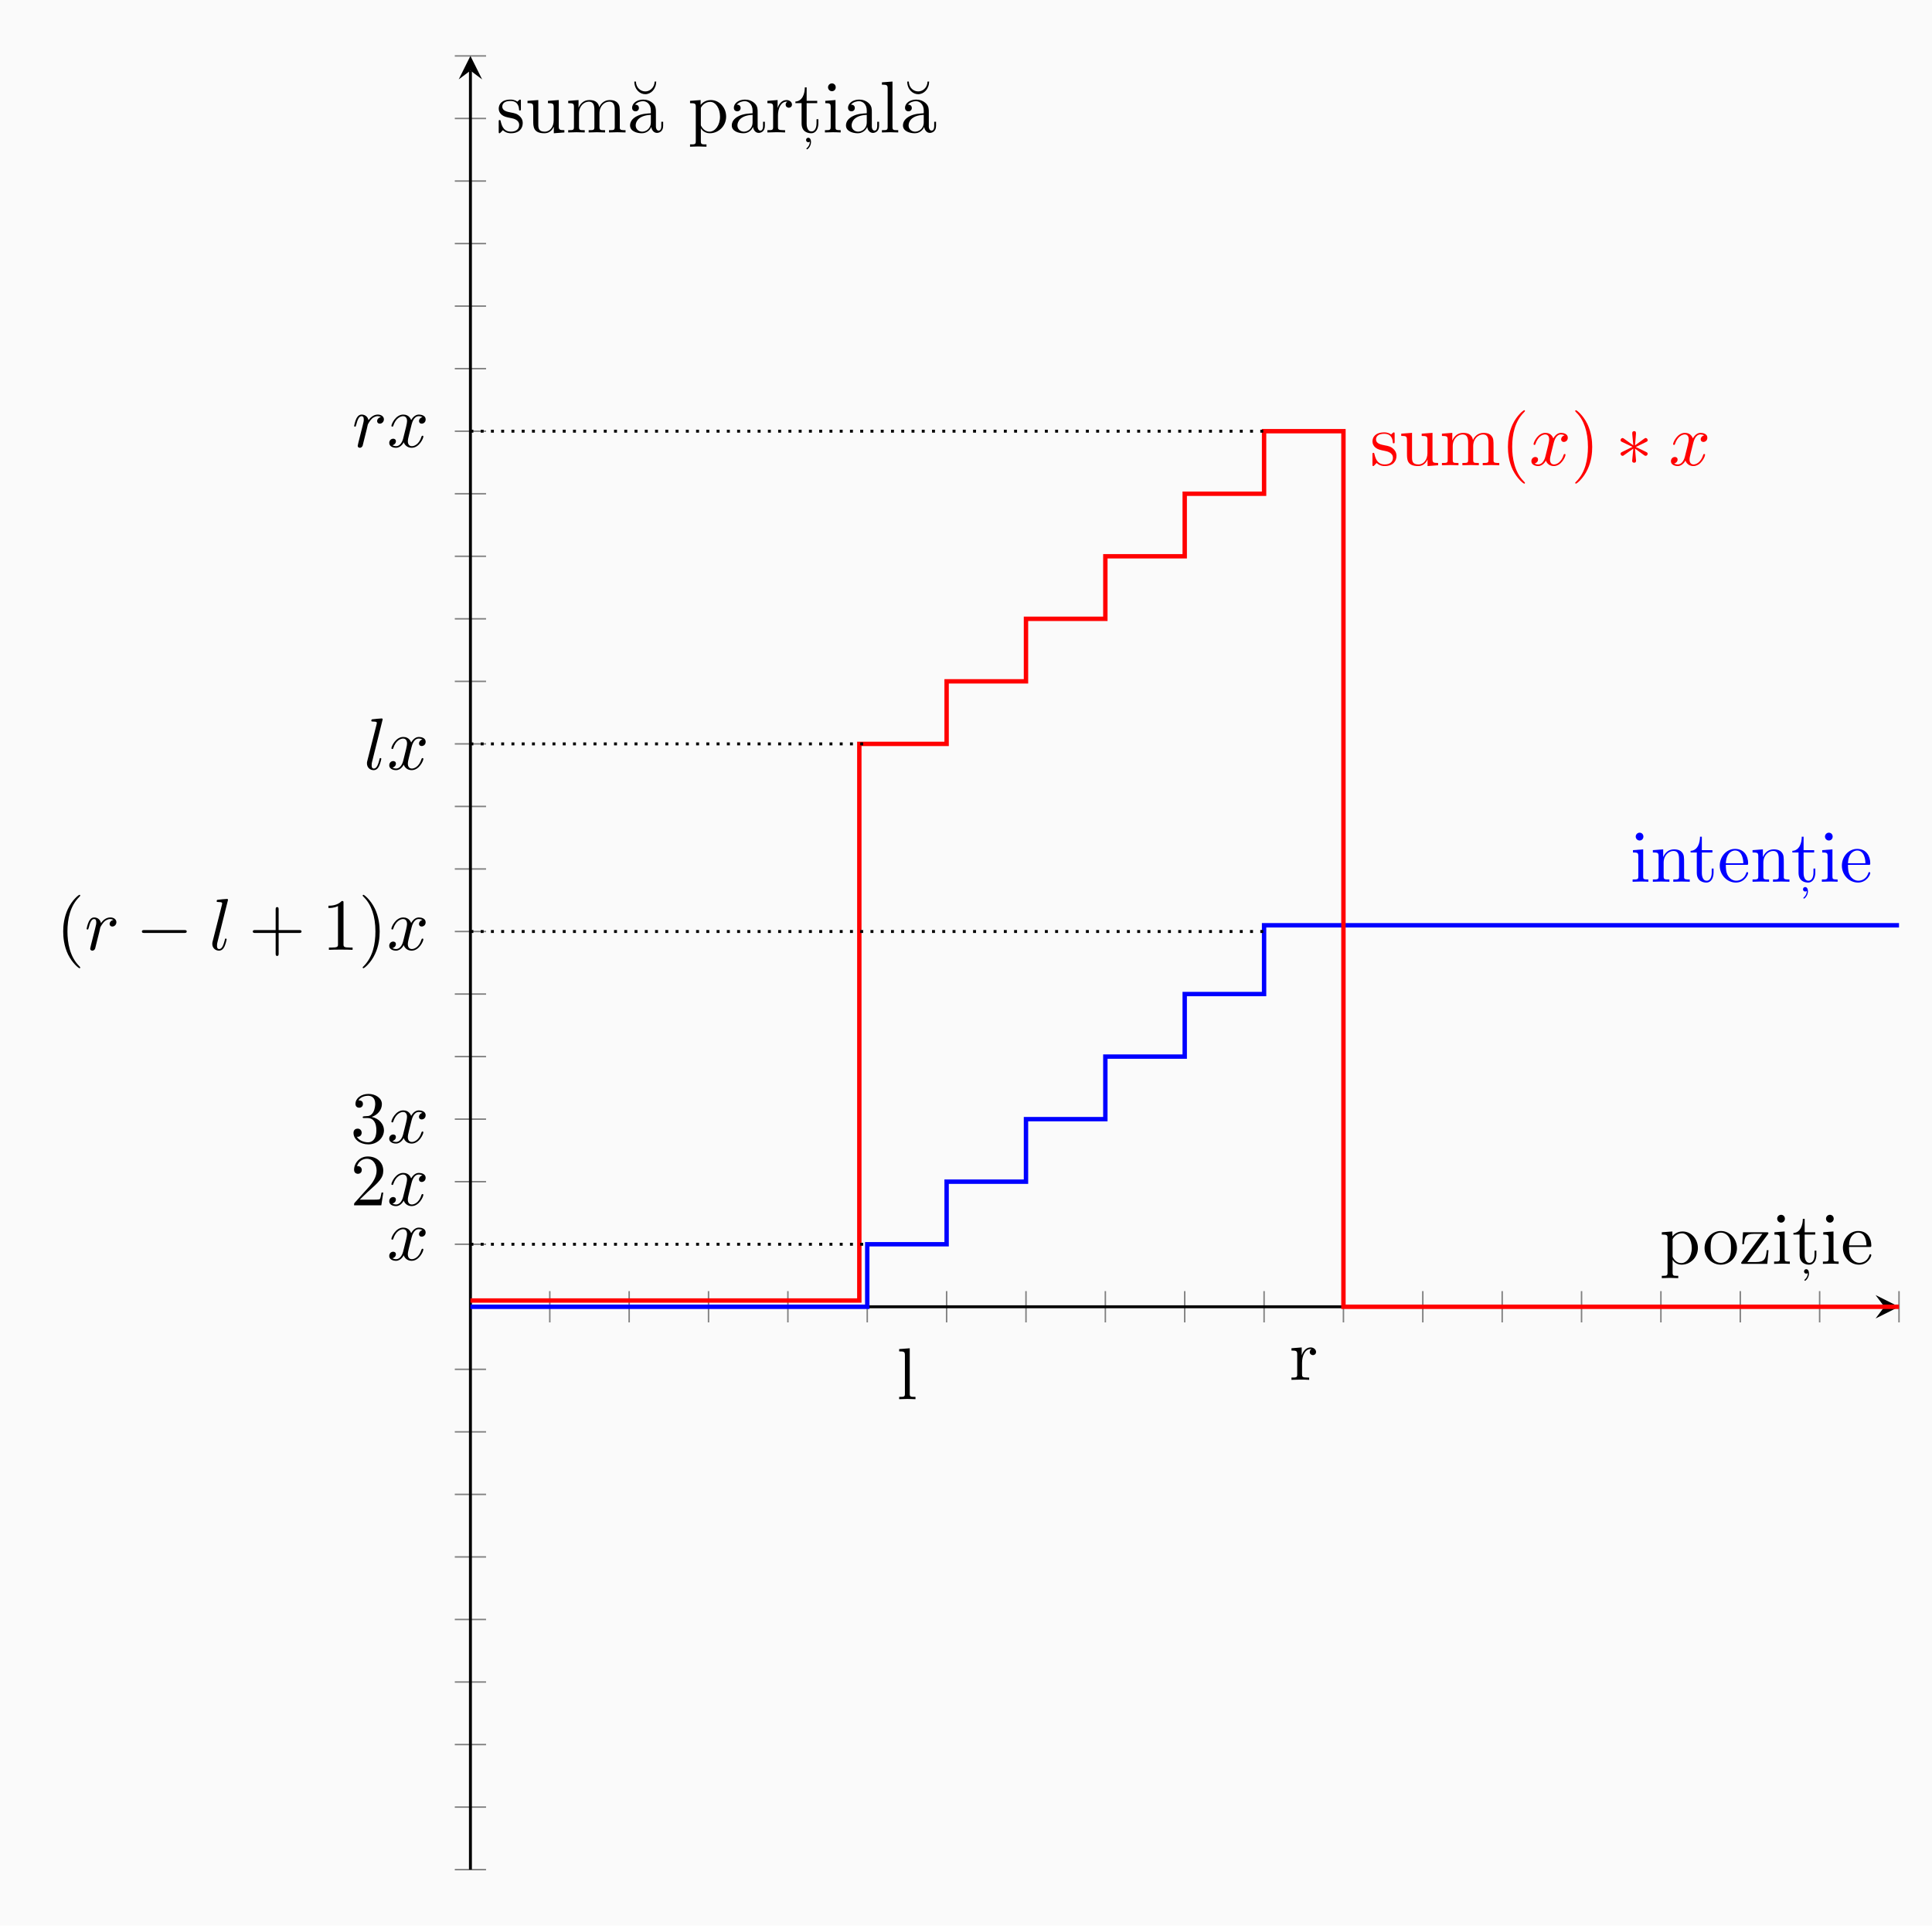
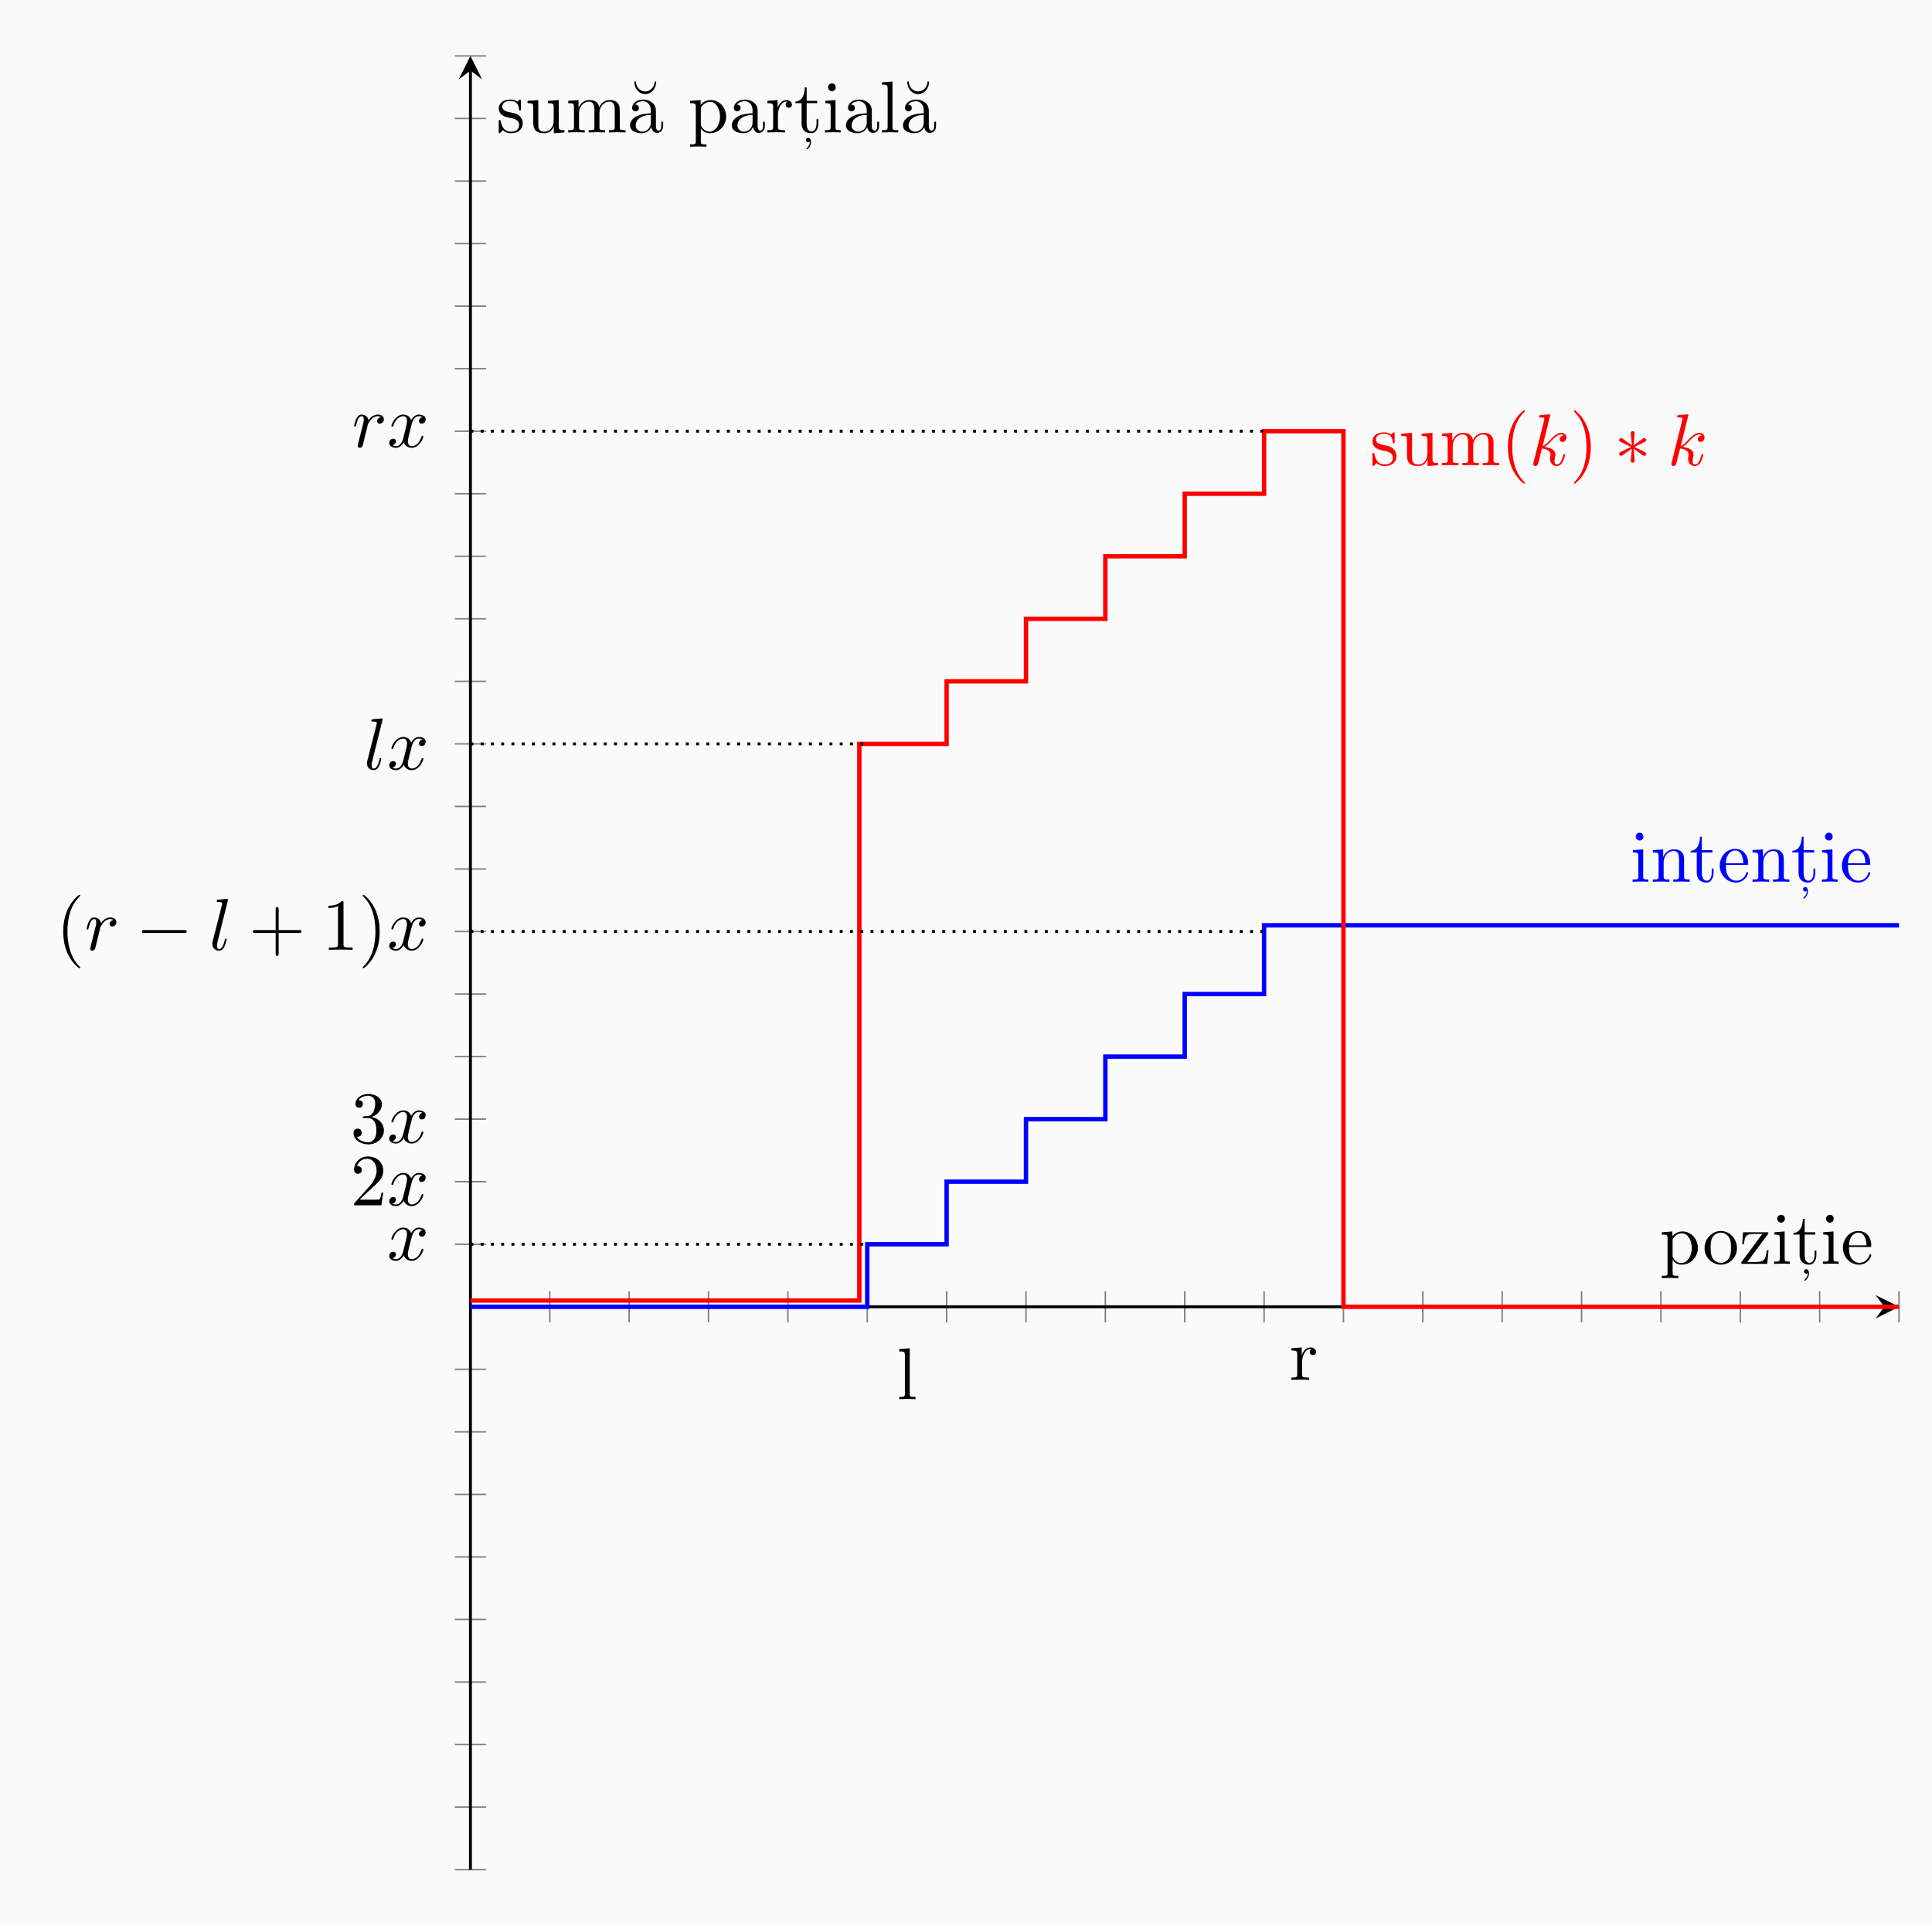
<svg xmlns="http://www.w3.org/2000/svg" xmlns:xlink="http://www.w3.org/1999/xlink" width="262.732" height="261.837" viewBox="0 0 262.732 261.837">
  <defs>
    <g>
      <g id="glyph-0-0">
</g>
      <g id="glyph-0-1">
        <path d="M 1.766 -6.922 L 0.328 -6.812 L 0.328 -6.5 C 1.031 -6.5 1.109 -6.438 1.109 -5.938 L 1.109 -0.75 C 1.109 -0.312 1 -0.312 0.328 -0.312 L 0.328 0 C 0.656 -0.016 1.188 -0.031 1.438 -0.031 C 1.688 -0.031 2.172 -0.016 2.547 0 L 2.547 -0.312 C 1.875 -0.312 1.766 -0.312 1.766 -0.75 Z M 1.766 -6.922 " />
      </g>
      <g id="glyph-0-2">
        <path d="M 1.672 -3.312 L 1.672 -4.406 L 0.281 -4.297 L 0.281 -3.984 C 0.984 -3.984 1.062 -3.922 1.062 -3.422 L 1.062 -0.75 C 1.062 -0.312 0.953 -0.312 0.281 -0.312 L 0.281 0 C 0.672 -0.016 1.141 -0.031 1.422 -0.031 C 1.812 -0.031 2.281 -0.031 2.688 0 L 2.688 -0.312 L 2.469 -0.312 C 1.734 -0.312 1.719 -0.422 1.719 -0.781 L 1.719 -2.312 C 1.719 -3.297 2.141 -4.188 2.891 -4.188 C 2.953 -4.188 2.984 -4.188 3 -4.172 C 2.969 -4.172 2.766 -4.047 2.766 -3.781 C 2.766 -3.516 2.984 -3.359 3.203 -3.359 C 3.375 -3.359 3.625 -3.484 3.625 -3.797 C 3.625 -4.109 3.312 -4.406 2.891 -4.406 C 2.156 -4.406 1.797 -3.734 1.672 -3.312 Z M 1.672 -3.312 " />
      </g>
      <g id="glyph-0-3">
        <path d="M 1.266 -0.766 L 2.328 -1.797 C 3.875 -3.172 4.469 -3.703 4.469 -4.703 C 4.469 -5.844 3.578 -6.641 2.359 -6.641 C 1.234 -6.641 0.5 -5.719 0.5 -4.828 C 0.5 -4.281 1 -4.281 1.031 -4.281 C 1.203 -4.281 1.547 -4.391 1.547 -4.812 C 1.547 -5.062 1.359 -5.328 1.016 -5.328 C 0.938 -5.328 0.922 -5.328 0.891 -5.312 C 1.109 -5.969 1.656 -6.328 2.234 -6.328 C 3.141 -6.328 3.562 -5.516 3.562 -4.703 C 3.562 -3.906 3.078 -3.125 2.516 -2.5 L 0.609 -0.375 C 0.5 -0.266 0.5 -0.234 0.5 0 L 4.203 0 L 4.469 -1.734 L 4.234 -1.734 C 4.172 -1.438 4.109 -1 4 -0.844 C 3.938 -0.766 3.281 -0.766 3.062 -0.766 Z M 1.266 -0.766 " />
      </g>
      <g id="glyph-0-4">
        <path d="M 2.891 -3.516 C 3.703 -3.781 4.281 -4.469 4.281 -5.266 C 4.281 -6.078 3.406 -6.641 2.453 -6.641 C 1.453 -6.641 0.688 -6.047 0.688 -5.281 C 0.688 -4.953 0.906 -4.766 1.203 -4.766 C 1.5 -4.766 1.703 -4.984 1.703 -5.281 C 1.703 -5.766 1.234 -5.766 1.094 -5.766 C 1.391 -6.266 2.047 -6.391 2.406 -6.391 C 2.828 -6.391 3.375 -6.172 3.375 -5.281 C 3.375 -5.156 3.344 -4.578 3.094 -4.141 C 2.797 -3.656 2.453 -3.625 2.203 -3.625 C 2.125 -3.609 1.891 -3.594 1.812 -3.594 C 1.734 -3.578 1.672 -3.562 1.672 -3.469 C 1.672 -3.359 1.734 -3.359 1.906 -3.359 L 2.344 -3.359 C 3.156 -3.359 3.531 -2.688 3.531 -1.703 C 3.531 -0.344 2.844 -0.062 2.406 -0.062 C 1.969 -0.062 1.219 -0.234 0.875 -0.812 C 1.219 -0.766 1.531 -0.984 1.531 -1.359 C 1.531 -1.719 1.266 -1.922 0.984 -1.922 C 0.734 -1.922 0.422 -1.781 0.422 -1.344 C 0.422 -0.438 1.344 0.219 2.438 0.219 C 3.656 0.219 4.562 -0.688 4.562 -1.703 C 4.562 -2.516 3.922 -3.297 2.891 -3.516 Z M 2.891 -3.516 " />
      </g>
      <g id="glyph-0-5">
        <path d="M 3.297 2.391 C 3.297 2.359 3.297 2.344 3.125 2.172 C 1.891 0.922 1.562 -0.969 1.562 -2.5 C 1.562 -4.234 1.938 -5.969 3.172 -7.203 C 3.297 -7.328 3.297 -7.344 3.297 -7.375 C 3.297 -7.453 3.266 -7.484 3.203 -7.484 C 3.094 -7.484 2.203 -6.797 1.609 -5.531 C 1.109 -4.438 0.984 -3.328 0.984 -2.5 C 0.984 -1.719 1.094 -0.516 1.641 0.625 C 2.25 1.844 3.094 2.5 3.203 2.5 C 3.266 2.5 3.297 2.469 3.297 2.391 Z M 3.297 2.391 " />
      </g>
      <g id="glyph-0-6">
        <path d="M 4.078 -2.297 L 6.859 -2.297 C 7 -2.297 7.188 -2.297 7.188 -2.5 C 7.188 -2.688 7 -2.688 6.859 -2.688 L 4.078 -2.688 L 4.078 -5.484 C 4.078 -5.625 4.078 -5.812 3.875 -5.812 C 3.672 -5.812 3.672 -5.625 3.672 -5.484 L 3.672 -2.688 L 0.891 -2.688 C 0.75 -2.688 0.562 -2.688 0.562 -2.5 C 0.562 -2.297 0.75 -2.297 0.891 -2.297 L 3.672 -2.297 L 3.672 0.5 C 3.672 0.641 3.672 0.828 3.875 0.828 C 4.078 0.828 4.078 0.641 4.078 0.5 Z M 4.078 -2.297 " />
      </g>
      <g id="glyph-0-7">
        <path d="M 2.938 -6.375 C 2.938 -6.625 2.938 -6.641 2.703 -6.641 C 2.078 -6 1.203 -6 0.891 -6 L 0.891 -5.688 C 1.094 -5.688 1.672 -5.688 2.188 -5.953 L 2.188 -0.781 C 2.188 -0.422 2.156 -0.312 1.266 -0.312 L 0.953 -0.312 L 0.953 0 C 1.297 -0.031 2.156 -0.031 2.562 -0.031 C 2.953 -0.031 3.828 -0.031 4.172 0 L 4.172 -0.312 L 3.859 -0.312 C 2.953 -0.312 2.938 -0.422 2.938 -0.781 Z M 2.938 -6.375 " />
      </g>
      <g id="glyph-0-8">
        <path d="M 2.875 -2.5 C 2.875 -3.266 2.766 -4.469 2.219 -5.609 C 1.625 -6.828 0.766 -7.484 0.672 -7.484 C 0.609 -7.484 0.562 -7.438 0.562 -7.375 C 0.562 -7.344 0.562 -7.328 0.75 -7.141 C 1.734 -6.156 2.297 -4.578 2.297 -2.5 C 2.297 -0.781 1.938 0.969 0.703 2.219 C 0.562 2.344 0.562 2.359 0.562 2.391 C 0.562 2.453 0.609 2.5 0.672 2.5 C 0.766 2.5 1.672 1.812 2.25 0.547 C 2.766 -0.547 2.875 -1.656 2.875 -2.5 Z M 2.875 -2.5 " />
      </g>
      <g id="glyph-0-9">
        <path d="M 1.766 -4.406 L 0.375 -4.297 L 0.375 -3.984 C 1.016 -3.984 1.109 -3.922 1.109 -3.438 L 1.109 -0.75 C 1.109 -0.312 1 -0.312 0.328 -0.312 L 0.328 0 C 0.641 -0.016 1.188 -0.031 1.422 -0.031 C 1.781 -0.031 2.125 -0.016 2.469 0 L 2.469 -0.312 C 1.797 -0.312 1.766 -0.359 1.766 -0.75 Z M 1.797 -6.141 C 1.797 -6.453 1.562 -6.672 1.281 -6.672 C 0.969 -6.672 0.75 -6.406 0.75 -6.141 C 0.75 -5.875 0.969 -5.609 1.281 -5.609 C 1.562 -5.609 1.797 -5.828 1.797 -6.141 Z M 1.797 -6.141 " />
      </g>
      <g id="glyph-0-10">
        <path d="M 1.094 -3.422 L 1.094 -0.75 C 1.094 -0.312 0.984 -0.312 0.312 -0.312 L 0.312 0 C 0.672 -0.016 1.172 -0.031 1.453 -0.031 C 1.703 -0.031 2.219 -0.016 2.562 0 L 2.562 -0.312 C 1.891 -0.312 1.781 -0.312 1.781 -0.75 L 1.781 -2.594 C 1.781 -3.625 2.5 -4.188 3.125 -4.188 C 3.766 -4.188 3.875 -3.656 3.875 -3.078 L 3.875 -0.75 C 3.875 -0.312 3.766 -0.312 3.094 -0.312 L 3.094 0 C 3.438 -0.016 3.953 -0.031 4.219 -0.031 C 4.469 -0.031 5 -0.016 5.328 0 L 5.328 -0.312 C 4.812 -0.312 4.562 -0.312 4.562 -0.609 L 4.562 -2.516 C 4.562 -3.375 4.562 -3.672 4.25 -4.031 C 4.109 -4.203 3.781 -4.406 3.203 -4.406 C 2.469 -4.406 2 -3.984 1.719 -3.359 L 1.719 -4.406 L 0.312 -4.297 L 0.312 -3.984 C 1.016 -3.984 1.094 -3.922 1.094 -3.422 Z M 1.094 -3.422 " />
      </g>
      <g id="glyph-0-11">
        <path d="M 1.719 -3.984 L 3.156 -3.984 L 3.156 -4.297 L 1.719 -4.297 L 1.719 -6.125 L 1.469 -6.125 C 1.469 -5.312 1.172 -4.25 0.188 -4.203 L 0.188 -3.984 L 1.031 -3.984 L 1.031 -1.234 C 1.031 -0.016 1.969 0.109 2.328 0.109 C 3.031 0.109 3.312 -0.594 3.312 -1.234 L 3.312 -1.797 L 3.062 -1.797 L 3.062 -1.25 C 3.062 -0.516 2.766 -0.141 2.391 -0.141 C 1.719 -0.141 1.719 -1.047 1.719 -1.219 Z M 1.719 -3.984 " />
      </g>
      <g id="glyph-0-12">
        <path d="M 1.109 -2.516 C 1.172 -4 2.016 -4.25 2.359 -4.25 C 3.375 -4.25 3.484 -2.906 3.484 -2.516 Z M 1.109 -2.297 L 3.891 -2.297 C 4.109 -2.297 4.141 -2.297 4.141 -2.516 C 4.141 -3.5 3.594 -4.469 2.359 -4.469 C 1.203 -4.469 0.281 -3.438 0.281 -2.188 C 0.281 -0.859 1.328 0.109 2.469 0.109 C 3.688 0.109 4.141 -1 4.141 -1.188 C 4.141 -1.281 4.062 -1.312 4 -1.312 C 3.922 -1.312 3.891 -1.25 3.875 -1.172 C 3.531 -0.141 2.625 -0.141 2.531 -0.141 C 2.031 -0.141 1.641 -0.438 1.406 -0.812 C 1.109 -1.281 1.109 -1.938 1.109 -2.297 Z M 1.109 -2.297 " />
      </g>
      <g id="glyph-0-13">
        <path d="M 2.078 -1.938 C 2.297 -1.891 3.109 -1.734 3.109 -1.016 C 3.109 -0.516 2.766 -0.109 1.984 -0.109 C 1.141 -0.109 0.781 -0.672 0.594 -1.531 C 0.562 -1.656 0.562 -1.688 0.453 -1.688 C 0.328 -1.688 0.328 -1.625 0.328 -1.453 L 0.328 -0.125 C 0.328 0.047 0.328 0.109 0.438 0.109 C 0.484 0.109 0.5 0.094 0.688 -0.094 C 0.703 -0.109 0.703 -0.125 0.891 -0.312 C 1.328 0.094 1.781 0.109 1.984 0.109 C 3.125 0.109 3.594 -0.562 3.594 -1.281 C 3.594 -1.797 3.297 -2.109 3.172 -2.219 C 2.844 -2.547 2.453 -2.625 2.031 -2.703 C 1.469 -2.812 0.812 -2.938 0.812 -3.516 C 0.812 -3.875 1.062 -4.281 1.922 -4.281 C 3.016 -4.281 3.078 -3.375 3.094 -3.078 C 3.094 -2.984 3.188 -2.984 3.203 -2.984 C 3.344 -2.984 3.344 -3.031 3.344 -3.219 L 3.344 -4.234 C 3.344 -4.391 3.344 -4.469 3.234 -4.469 C 3.188 -4.469 3.156 -4.469 3.031 -4.344 C 3 -4.312 2.906 -4.219 2.859 -4.188 C 2.484 -4.469 2.078 -4.469 1.922 -4.469 C 0.703 -4.469 0.328 -3.797 0.328 -3.234 C 0.328 -2.891 0.484 -2.609 0.75 -2.391 C 1.078 -2.141 1.359 -2.078 2.078 -1.938 Z M 2.078 -1.938 " />
      </g>
      <g id="glyph-0-14">
        <path d="M 3.891 -0.781 L 3.891 0.109 L 5.328 0 L 5.328 -0.312 C 4.641 -0.312 4.562 -0.375 4.562 -0.875 L 4.562 -4.406 L 3.094 -4.297 L 3.094 -3.984 C 3.781 -3.984 3.875 -3.922 3.875 -3.422 L 3.875 -1.656 C 3.875 -0.781 3.391 -0.109 2.656 -0.109 C 1.828 -0.109 1.781 -0.578 1.781 -1.094 L 1.781 -4.406 L 0.312 -4.297 L 0.312 -3.984 C 1.094 -3.984 1.094 -3.953 1.094 -3.078 L 1.094 -1.578 C 1.094 -0.797 1.094 0.109 2.609 0.109 C 3.172 0.109 3.609 -0.172 3.891 -0.781 Z M 3.891 -0.781 " />
      </g>
      <g id="glyph-0-15">
        <path d="M 1.094 -3.422 L 1.094 -0.75 C 1.094 -0.312 0.984 -0.312 0.312 -0.312 L 0.312 0 C 0.672 -0.016 1.172 -0.031 1.453 -0.031 C 1.703 -0.031 2.219 -0.016 2.562 0 L 2.562 -0.312 C 1.891 -0.312 1.781 -0.312 1.781 -0.75 L 1.781 -2.594 C 1.781 -3.625 2.5 -4.188 3.125 -4.188 C 3.766 -4.188 3.875 -3.656 3.875 -3.078 L 3.875 -0.75 C 3.875 -0.312 3.766 -0.312 3.094 -0.312 L 3.094 0 C 3.438 -0.016 3.953 -0.031 4.219 -0.031 C 4.469 -0.031 5 -0.016 5.328 0 L 5.328 -0.312 C 4.672 -0.312 4.562 -0.312 4.562 -0.75 L 4.562 -2.594 C 4.562 -3.625 5.266 -4.188 5.906 -4.188 C 6.531 -4.188 6.641 -3.656 6.641 -3.078 L 6.641 -0.75 C 6.641 -0.312 6.531 -0.312 5.859 -0.312 L 5.859 0 C 6.203 -0.016 6.719 -0.031 6.984 -0.031 C 7.25 -0.031 7.766 -0.016 8.109 0 L 8.109 -0.312 C 7.594 -0.312 7.344 -0.312 7.328 -0.609 L 7.328 -2.516 C 7.328 -3.375 7.328 -3.672 7.016 -4.031 C 6.875 -4.203 6.547 -4.406 5.969 -4.406 C 5.141 -4.406 4.688 -3.812 4.531 -3.422 C 4.391 -4.297 3.656 -4.406 3.203 -4.406 C 2.469 -4.406 2 -3.984 1.719 -3.359 L 1.719 -4.406 L 0.312 -4.297 L 0.312 -3.984 C 1.016 -3.984 1.094 -3.922 1.094 -3.422 Z M 1.094 -3.422 " />
      </g>
      <g id="glyph-0-16">
        <path d="M 1.719 -3.75 L 1.719 -4.406 L 0.281 -4.297 L 0.281 -3.984 C 0.984 -3.984 1.062 -3.922 1.062 -3.484 L 1.062 1.172 C 1.062 1.625 0.953 1.625 0.281 1.625 L 0.281 1.938 C 0.625 1.922 1.141 1.906 1.391 1.906 C 1.672 1.906 2.172 1.922 2.516 1.938 L 2.516 1.625 C 1.859 1.625 1.75 1.625 1.75 1.172 L 1.75 -0.594 C 1.797 -0.422 2.219 0.109 2.969 0.109 C 4.156 0.109 5.188 -0.875 5.188 -2.156 C 5.188 -3.422 4.234 -4.406 3.109 -4.406 C 2.328 -4.406 1.906 -3.969 1.719 -3.75 Z M 1.75 -1.141 L 1.75 -3.359 C 2.031 -3.875 2.516 -4.156 3.031 -4.156 C 3.766 -4.156 4.359 -3.281 4.359 -2.156 C 4.359 -0.953 3.672 -0.109 2.938 -0.109 C 2.531 -0.109 2.156 -0.312 1.891 -0.719 C 1.75 -0.922 1.75 -0.938 1.75 -1.141 Z M 1.75 -1.141 " />
      </g>
      <g id="glyph-0-17">
        <path d="M 4.688 -2.141 C 4.688 -3.406 3.703 -4.469 2.5 -4.469 C 1.25 -4.469 0.281 -3.375 0.281 -2.141 C 0.281 -0.844 1.312 0.109 2.484 0.109 C 3.688 0.109 4.688 -0.875 4.688 -2.141 Z M 2.5 -0.141 C 2.062 -0.141 1.625 -0.344 1.359 -0.812 C 1.109 -1.25 1.109 -1.859 1.109 -2.219 C 1.109 -2.609 1.109 -3.141 1.344 -3.578 C 1.609 -4.031 2.078 -4.25 2.484 -4.25 C 2.922 -4.25 3.344 -4.031 3.609 -3.594 C 3.875 -3.172 3.875 -2.594 3.875 -2.219 C 3.875 -1.859 3.875 -1.312 3.656 -0.875 C 3.422 -0.422 2.984 -0.141 2.5 -0.141 Z M 2.5 -0.141 " />
      </g>
      <g id="glyph-0-18">
        <path d="M 3.891 -4 C 3.984 -4.109 3.984 -4.125 3.984 -4.172 C 3.984 -4.297 3.891 -4.297 3.719 -4.297 L 0.531 -4.297 L 0.422 -2.688 L 0.672 -2.688 C 0.734 -3.703 0.922 -4.078 2.016 -4.078 L 3.156 -4.078 L 0.375 -0.312 C 0.281 -0.203 0.281 -0.188 0.281 -0.141 C 0.281 0 0.344 0 0.531 0 L 3.828 0 L 4 -1.859 L 3.75 -1.859 C 3.656 -0.688 3.453 -0.25 2.297 -0.25 L 1.109 -0.25 Z M 3.891 -4 " />
      </g>
      <g id="glyph-0-19">
        <path d="M 3.766 -6.922 C 3.734 -6.047 3.078 -5.578 2.5 -5.578 C 1.859 -5.578 1.234 -6.078 1.219 -6.922 L 1 -6.922 C 1.016 -5.844 1.75 -5.203 2.484 -5.203 C 3.266 -5.203 3.953 -5.875 3.984 -6.922 Z M 3.766 -6.922 " />
      </g>
      <g id="glyph-0-20">
        <path d="M 3.312 -0.75 C 3.359 -0.359 3.625 0.062 4.094 0.062 C 4.312 0.062 4.922 -0.078 4.922 -0.891 L 4.922 -1.453 L 4.672 -1.453 L 4.672 -0.891 C 4.672 -0.312 4.422 -0.25 4.312 -0.25 C 3.984 -0.25 3.938 -0.703 3.938 -0.75 L 3.938 -2.734 C 3.938 -3.156 3.938 -3.547 3.578 -3.922 C 3.188 -4.312 2.688 -4.469 2.219 -4.469 C 1.391 -4.469 0.703 -4 0.703 -3.344 C 0.703 -3.047 0.906 -2.875 1.172 -2.875 C 1.453 -2.875 1.625 -3.078 1.625 -3.328 C 1.625 -3.453 1.578 -3.781 1.109 -3.781 C 1.391 -4.141 1.875 -4.25 2.188 -4.25 C 2.688 -4.25 3.25 -3.859 3.25 -2.969 L 3.25 -2.609 C 2.734 -2.578 2.047 -2.547 1.422 -2.25 C 0.672 -1.906 0.422 -1.391 0.422 -0.953 C 0.422 -0.141 1.391 0.109 2.016 0.109 C 2.672 0.109 3.125 -0.297 3.312 -0.75 Z M 3.25 -2.391 L 3.25 -1.391 C 3.25 -0.453 2.531 -0.109 2.078 -0.109 C 1.594 -0.109 1.188 -0.453 1.188 -0.953 C 1.188 -1.5 1.609 -2.328 3.25 -2.391 Z M 3.25 -2.391 " />
      </g>
      <g id="glyph-1-0">
</g>
      <g id="glyph-1-1">
        <path d="M 3.328 -3.016 C 3.391 -3.266 3.625 -4.188 4.312 -4.188 C 4.359 -4.188 4.609 -4.188 4.812 -4.062 C 4.531 -4 4.344 -3.766 4.344 -3.516 C 4.344 -3.359 4.453 -3.172 4.719 -3.172 C 4.938 -3.172 5.25 -3.344 5.25 -3.75 C 5.25 -4.266 4.672 -4.406 4.328 -4.406 C 3.75 -4.406 3.406 -3.875 3.281 -3.656 C 3.031 -4.312 2.5 -4.406 2.203 -4.406 C 1.172 -4.406 0.594 -3.125 0.594 -2.875 C 0.594 -2.766 0.703 -2.766 0.719 -2.766 C 0.797 -2.766 0.828 -2.797 0.844 -2.875 C 1.188 -3.938 1.844 -4.188 2.188 -4.188 C 2.375 -4.188 2.719 -4.094 2.719 -3.516 C 2.719 -3.203 2.547 -2.547 2.188 -1.141 C 2.031 -0.531 1.672 -0.109 1.234 -0.109 C 1.172 -0.109 0.953 -0.109 0.734 -0.234 C 0.984 -0.297 1.203 -0.5 1.203 -0.781 C 1.203 -1.047 0.984 -1.125 0.844 -1.125 C 0.531 -1.125 0.297 -0.875 0.297 -0.547 C 0.297 -0.094 0.781 0.109 1.219 0.109 C 1.891 0.109 2.25 -0.594 2.266 -0.641 C 2.391 -0.281 2.75 0.109 3.344 0.109 C 4.375 0.109 4.938 -1.172 4.938 -1.422 C 4.938 -1.531 4.859 -1.531 4.828 -1.531 C 4.734 -1.531 4.719 -1.484 4.688 -1.422 C 4.359 -0.344 3.688 -0.109 3.375 -0.109 C 2.984 -0.109 2.828 -0.422 2.828 -0.766 C 2.828 -0.984 2.875 -1.203 2.984 -1.641 Z M 3.328 -3.016 " />
      </g>
      <g id="glyph-1-2">
        <path d="M 0.875 -0.594 C 0.844 -0.438 0.781 -0.203 0.781 -0.156 C 0.781 0.016 0.922 0.109 1.078 0.109 C 1.203 0.109 1.375 0.031 1.453 -0.172 C 1.469 -0.203 1.797 -1.562 1.844 -1.75 C 1.922 -2.078 2.109 -2.766 2.156 -3.047 C 2.203 -3.172 2.484 -3.641 2.719 -3.859 C 2.797 -3.922 3.094 -4.188 3.516 -4.188 C 3.781 -4.188 3.922 -4.062 3.938 -4.062 C 3.641 -4.016 3.422 -3.781 3.422 -3.516 C 3.422 -3.359 3.531 -3.172 3.797 -3.172 C 4.062 -3.172 4.344 -3.406 4.344 -3.766 C 4.344 -4.109 4.031 -4.406 3.516 -4.406 C 2.875 -4.406 2.438 -3.922 2.25 -3.641 C 2.156 -4.094 1.797 -4.406 1.328 -4.406 C 0.875 -4.406 0.688 -4.016 0.594 -3.844 C 0.422 -3.5 0.297 -2.906 0.297 -2.875 C 0.297 -2.766 0.391 -2.766 0.406 -2.766 C 0.516 -2.766 0.516 -2.781 0.578 -3 C 0.75 -3.703 0.953 -4.188 1.312 -4.188 C 1.469 -4.188 1.609 -4.109 1.609 -3.734 C 1.609 -3.516 1.578 -3.406 1.453 -2.891 Z M 0.875 -0.594 " />
      </g>
      <g id="glyph-1-3">
        <path d="M 2.578 -6.812 C 2.578 -6.812 2.578 -6.922 2.438 -6.922 C 2.219 -6.922 1.484 -6.844 1.219 -6.812 C 1.141 -6.812 1.031 -6.797 1.031 -6.609 C 1.031 -6.5 1.141 -6.5 1.281 -6.5 C 1.766 -6.5 1.781 -6.406 1.781 -6.328 L 1.75 -6.125 L 0.484 -1.141 C 0.453 -1.031 0.438 -0.969 0.438 -0.812 C 0.438 -0.234 0.875 0.109 1.344 0.109 C 1.672 0.109 1.922 -0.094 2.094 -0.453 C 2.266 -0.828 2.391 -1.406 2.391 -1.422 C 2.391 -1.531 2.297 -1.531 2.266 -1.531 C 2.172 -1.531 2.156 -1.484 2.141 -1.344 C 1.969 -0.703 1.781 -0.109 1.375 -0.109 C 1.078 -0.109 1.078 -0.422 1.078 -0.562 C 1.078 -0.812 1.094 -0.859 1.141 -1.047 Z M 2.578 -6.812 " />
+       </g>
+       <g id="glyph-1-4">
+         <path d="M 2.859 -6.812 C 2.859 -6.812 2.859 -6.922 2.734 -6.922 C 2.5 -6.922 1.781 -6.844 1.516 -6.812 C 1.438 -6.812 1.328 -6.797 1.328 -6.625 C 1.328 -6.5 1.422 -6.5 1.562 -6.5 C 2.047 -6.5 2.062 -6.438 2.062 -6.328 L 2.031 -6.125 L 0.594 -0.391 C 0.547 -0.25 0.547 -0.234 0.547 -0.172 C 0.547 0.062 0.75 0.109 0.844 0.109 C 0.969 0.109 1.109 0.016 1.172 -0.094 C 1.219 -0.188 1.672 -2.031 1.734 -2.281 C 2.078 -2.25 2.891 -2.094 2.891 -1.438 C 2.891 -1.359 2.891 -1.328 2.859 -1.219 C 2.844 -1.109 2.828 -0.984 2.828 -0.875 C 2.828 -0.297 3.219 0.109 3.734 0.109 C 4.031 0.109 4.312 -0.047 4.531 -0.422 C 4.781 -0.859 4.891 -1.406 4.891 -1.422 C 4.891 -1.531 4.797 -1.531 4.766 -1.531 C 4.672 -1.531 4.656 -1.484 4.625 -1.344 C 4.422 -0.625 4.203 -0.109 3.766 -0.109 C 3.562 -0.109 3.438 -0.219 3.438 -0.578 C 3.438 -0.75 3.484 -0.984 3.516 -1.141 C 3.562 -1.312 3.562 -1.344 3.562 -1.453 C 3.562 -2.094 2.938 -2.375 2.078 -2.5 C 2.391 -2.672 2.719 -2.984 2.938 -3.234 C 3.422 -3.766 3.875 -4.188 4.359 -4.188 C 4.422 -4.188 4.438 -4.188 4.453 -4.172 C 4.578 -4.156 4.578 -4.156 4.672 -4.094 C 4.688 -4.094 4.688 -4.078 4.703 -4.062 C 4.234 -4.031 4.141 -3.641 4.141 -3.516 C 4.141 -3.359 4.25 -3.172 4.516 -3.172 C 4.781 -3.172 5.062 -3.391 5.062 -3.781 C 5.062 -4.078 4.828 -4.406 4.391 -4.406 C 4.109 -4.406 3.656 -4.328 2.938 -3.531 C 2.594 -3.156 2.203 -2.75 1.828 -2.609 Z M 2.859 -6.812 " />
      </g>
      <g id="glyph-2-0">
</g>
      <g id="glyph-2-1">
        <path d="M 6.562 -2.297 C 6.734 -2.297 6.922 -2.297 6.922 -2.5 C 6.922 -2.688 6.734 -2.688 6.562 -2.688 L 1.172 -2.688 C 1 -2.688 0.828 -2.688 0.828 -2.5 C 0.828 -2.297 1 -2.297 1.172 -2.297 Z M 6.562 -2.297 " />
      </g>
      <g id="glyph-2-2">
        <path d="M 2.734 -4.25 C 2.75 -4.391 2.75 -4.641 2.5 -4.641 C 2.328 -4.641 2.203 -4.5 2.234 -4.375 L 2.234 -4.25 L 2.375 -2.703 L 1.094 -3.625 C 1 -3.672 0.984 -3.703 0.922 -3.703 C 0.781 -3.703 0.641 -3.562 0.641 -3.422 C 0.641 -3.266 0.75 -3.219 0.844 -3.172 L 2.266 -2.5 L 0.891 -1.828 C 0.734 -1.75 0.641 -1.703 0.641 -1.562 C 0.641 -1.406 0.781 -1.281 0.922 -1.281 C 0.984 -1.281 1 -1.281 1.25 -1.469 L 2.375 -2.266 L 2.219 -0.594 C 2.219 -0.391 2.406 -0.344 2.484 -0.344 C 2.609 -0.344 2.75 -0.406 2.75 -0.594 L 2.609 -2.266 L 3.875 -1.344 C 3.969 -1.297 3.984 -1.281 4.062 -1.281 C 4.203 -1.281 4.328 -1.422 4.328 -1.562 C 4.328 -1.703 4.234 -1.75 4.109 -1.812 C 3.516 -2.109 3.5 -2.109 2.719 -2.484 L 4.094 -3.156 C 4.25 -3.234 4.328 -3.266 4.328 -3.422 C 4.328 -3.562 4.203 -3.703 4.062 -3.703 C 3.984 -3.703 3.969 -3.703 3.719 -3.516 L 2.609 -2.703 Z M 2.734 -4.25 " />
      </g>
      <g id="glyph-3-0">
</g>
      <g id="glyph-3-1">
        <path d="M 1.219 -0.078 C 1.219 0.281 1.062 0.578 0.797 0.812 C 0.75 0.844 0.75 0.844 0.75 0.875 C 0.75 0.922 0.797 0.969 0.844 0.969 C 0.906 0.969 1.375 0.578 1.375 -0.047 C 1.375 -0.359 1.234 -0.609 1 -0.609 C 0.812 -0.609 0.703 -0.453 0.703 -0.297 C 0.703 -0.156 0.812 0 1 0 C 1.125 0 1.203 -0.078 1.219 -0.078 Z M 1.219 -0.078 " />
      </g>
    </g>
    <clipPath id="clip-0">
      <path clip-rule="nonzero" d="M 0 0 L 262.73 0 L 262.73 261.836 L 0 261.836 Z M 0 0 " />
    </clipPath>
    <clipPath id="clip-1">
      <path clip-rule="nonzero" d="M 63.973 125 L 258.246 125 L 258.246 178 L 63.973 178 Z M 63.973 125 " />
    </clipPath>
    <clipPath id="clip-2">
      <path clip-rule="nonzero" d="M 63.973 58 L 258.246 58 L 258.246 178 L 63.973 178 Z M 63.973 58 " />
    </clipPath>
    <clipPath id="clip-3">
      <path clip-rule="nonzero" d="M 63.973 168 L 119 168 L 119 170 L 63.973 170 Z M 63.973 168 " />
    </clipPath>
    <clipPath id="clip-4">
      <path clip-rule="nonzero" d="M 63.973 126 L 173 126 L 173 127 L 63.973 127 Z M 63.973 126 " />
    </clipPath>
    <clipPath id="clip-5">
      <path clip-rule="nonzero" d="M 63.973 100 L 119 100 L 119 102 L 63.973 102 Z M 63.973 100 " />
    </clipPath>
    <clipPath id="clip-6">
      <path clip-rule="nonzero" d="M 63.973 58 L 173 58 L 173 59 L 63.973 59 Z M 63.973 58 " />
    </clipPath>
  </defs>
  <g clip-path="url(#clip-0)">
    <path fill-rule="nonzero" fill="rgb(98%, 98%, 98%)" fill-opacity="1" d="M 0 261.836 L 0 -0.004 L 262.734 -0.004 L 262.734 261.836 Z M 0 261.836 " />
  </g>
  <path fill="none" stroke-width="0.199" stroke-linecap="butt" stroke-linejoin="miter" stroke="rgb(50%, 50%, 50%)" stroke-opacity="1" stroke-miterlimit="10" d="M 10.793 74.411 L 10.793 78.665 M 21.586 74.411 L 21.586 78.665 M 32.379 74.411 L 32.379 78.665 M 43.172 74.411 L 43.172 78.665 M 53.965 74.411 L 53.965 78.665 M 64.757 74.411 L 64.757 78.665 M 75.55 74.411 L 75.55 78.665 M 86.343 74.411 L 86.343 78.665 M 97.136 74.411 L 97.136 78.665 M 107.929 74.411 L 107.929 78.665 M 118.722 74.411 L 118.722 78.665 M 129.515 74.411 L 129.515 78.665 M 140.308 74.411 L 140.308 78.665 M 151.101 74.411 L 151.101 78.665 M 161.894 74.411 L 161.894 78.665 M 172.687 74.411 L 172.687 78.665 M 183.48 74.411 L 183.48 78.665 M 194.273 74.411 L 194.273 78.665 " transform="matrix(1, 0, 0, -1, 63.973, 254.227)" />
  <path fill="none" stroke-width="0.199" stroke-linecap="butt" stroke-linejoin="miter" stroke="rgb(50%, 50%, 50%)" stroke-opacity="1" stroke-miterlimit="10" d="M -2.125 0 L 2.125 0 M -2.125 8.504 L 2.125 8.504 M -2.125 17.008 L 2.125 17.008 M -2.125 25.512 L 2.125 25.512 M -2.125 34.016 L 2.125 34.016 M -2.125 42.52 L 2.125 42.52 M -2.125 51.024 L 2.125 51.024 M -2.125 59.528 L 2.125 59.528 M -2.125 68.032 L 2.125 68.032 M -2.125 85.04 L 2.125 85.04 M -2.125 93.547 L 2.125 93.547 M -2.125 102.051 L 2.125 102.051 M -2.125 110.555 L 2.125 110.555 M -2.125 119.059 L 2.125 119.059 M -2.125 127.563 L 2.125 127.563 M -2.125 136.067 L 2.125 136.067 M -2.125 144.571 L 2.125 144.571 M -2.125 153.075 L 2.125 153.075 M -2.125 161.579 L 2.125 161.579 M -2.125 170.082 L 2.125 170.082 M -2.125 178.586 L 2.125 178.586 M -2.125 187.09 L 2.125 187.09 M -2.125 195.594 L 2.125 195.594 M -2.125 204.098 L 2.125 204.098 M -2.125 212.602 L 2.125 212.602 M -2.125 221.106 L 2.125 221.106 M -2.125 229.61 L 2.125 229.61 M -2.125 238.118 L 2.125 238.118 M -2.125 246.622 L 2.125 246.622 " transform="matrix(1, 0, 0, -1, 63.973, 254.227)" />
  <path fill="none" stroke-width="0.399" stroke-linecap="butt" stroke-linejoin="miter" stroke="rgb(0%, 0%, 0%)" stroke-opacity="1" stroke-miterlimit="10" d="M -0 76.536 L 192.281 76.536 " transform="matrix(1, 0, 0, -1, 63.973, 254.227)" />
  <path fill-rule="nonzero" fill="rgb(0%, 0%, 0%)" fill-opacity="1" d="M 258.246 177.691 L 255.059 176.098 L 256.254 177.691 L 255.059 179.285 " />
  <path fill="none" stroke-width="0.399" stroke-linecap="butt" stroke-linejoin="miter" stroke="rgb(0%, 0%, 0%)" stroke-opacity="1" stroke-miterlimit="10" d="M -0 0 L -0 244.629 " transform="matrix(1, 0, 0, -1, 63.973, 254.227)" />
  <path fill-rule="nonzero" fill="rgb(0%, 0%, 0%)" fill-opacity="1" d="M 63.973 7.605 L 62.379 10.797 L 63.973 9.598 L 65.566 10.797 " />
  <g fill="rgb(0%, 0%, 0%)" fill-opacity="1">
    <use xlink:href="#glyph-0-1" x="121.95" y="190.255" />
  </g>
  <g fill="rgb(0%, 0%, 0%)" fill-opacity="1">
    <use xlink:href="#glyph-0-2" x="175.346" y="187.626" />
  </g>
  <g fill="rgb(0%, 0%, 0%)" fill-opacity="1">
    <use xlink:href="#glyph-1-1" x="52.633" y="171.331" />
  </g>
  <g fill="rgb(0%, 0%, 0%)" fill-opacity="1">
    <use xlink:href="#glyph-0-3" x="47.652" y="163.893" />
  </g>
  <g fill="rgb(0%, 0%, 0%)" fill-opacity="1">
    <use xlink:href="#glyph-1-1" x="52.633" y="163.893" />
  </g>
  <g fill="rgb(0%, 0%, 0%)" fill-opacity="1">
    <use xlink:href="#glyph-0-4" x="47.652" y="155.389" />
  </g>
  <g fill="rgb(0%, 0%, 0%)" fill-opacity="1">
    <use xlink:href="#glyph-1-1" x="52.633" y="155.389" />
  </g>
  <g fill="rgb(0%, 0%, 0%)" fill-opacity="1">
    <use xlink:href="#glyph-0-5" x="7.61" y="129.157" />
  </g>
  <g fill="rgb(0%, 0%, 0%)" fill-opacity="1">
    <use xlink:href="#glyph-1-2" x="11.484" y="129.157" />
  </g>
  <g fill="rgb(0%, 0%, 0%)" fill-opacity="1">
    <use xlink:href="#glyph-2-1" x="18.47" y="129.157" />
  </g>
  <g fill="rgb(0%, 0%, 0%)" fill-opacity="1">
    <use xlink:href="#glyph-1-3" x="28.432" y="129.157" />
  </g>
  <g fill="rgb(0%, 0%, 0%)" fill-opacity="1">
    <use xlink:href="#glyph-0-6" x="33.815" y="129.157" />
  </g>
  <g fill="rgb(0%, 0%, 0%)" fill-opacity="1">
    <use xlink:href="#glyph-0-7" x="43.776" y="129.157" />
    <use xlink:href="#glyph-0-8" x="48.757" y="129.157" />
  </g>
  <g fill="rgb(0%, 0%, 0%)" fill-opacity="1">
    <use xlink:href="#glyph-1-1" x="52.633" y="129.157" />
  </g>
  <g fill="rgb(0%, 0%, 0%)" fill-opacity="1">
    <use xlink:href="#glyph-1-3" x="49.464" y="104.614" />
  </g>
  <g fill="rgb(0%, 0%, 0%)" fill-opacity="1">
    <use xlink:href="#glyph-1-1" x="52.636" y="104.614" />
  </g>
  <g fill="rgb(0%, 0%, 0%)" fill-opacity="1">
    <use xlink:href="#glyph-1-2" x="47.862" y="60.779" />
  </g>
  <g fill="rgb(0%, 0%, 0%)" fill-opacity="1">
    <use xlink:href="#glyph-1-1" x="52.636" y="60.779" />
  </g>
  <g clip-path="url(#clip-1)">
    <path fill="none" stroke-width="0.598" stroke-linecap="butt" stroke-linejoin="miter" stroke="rgb(0%, 0%, 100%)" stroke-opacity="1" stroke-miterlimit="10" d="M -0 76.536 L 53.965 76.536 L 53.965 85.04 L 64.757 85.04 L 64.757 93.547 L 75.55 93.547 L 75.55 102.051 L 86.343 102.051 L 86.343 110.555 L 97.136 110.555 L 97.136 119.059 L 107.929 119.059 L 107.929 128.411 L 194.273 128.411 " transform="matrix(1, 0, 0, -1, 63.973, 254.227)" />
  </g>
  <g fill="rgb(0%, 0%, 100%)" fill-opacity="1">
    <use xlink:href="#glyph-0-9" x="221.69" y="119.898" />
    <use xlink:href="#glyph-0-10" x="224.458" y="119.898" />
  </g>
  <g fill="rgb(0%, 0%, 100%)" fill-opacity="1">
    <use xlink:href="#glyph-0-11" x="229.714" y="119.898" />
    <use xlink:href="#glyph-0-12" x="233.588" y="119.898" />
    <use xlink:href="#glyph-0-10" x="238.016" y="119.898" />
    <use xlink:href="#glyph-0-11" x="243.551" y="119.898" />
  </g>
  <g fill="rgb(0%, 0%, 100%)" fill-opacity="1">
    <use xlink:href="#glyph-3-1" x="244.487" y="121.228" />
  </g>
  <g fill="rgb(0%, 0%, 100%)" fill-opacity="1">
    <use xlink:href="#glyph-0-9" x="247.427" y="119.898" />
    <use xlink:href="#glyph-0-12" x="250.195" y="119.898" />
  </g>
  <g clip-path="url(#clip-2)">
    <path fill="none" stroke-width="0.598" stroke-linecap="butt" stroke-linejoin="miter" stroke="rgb(100%, 0%, 0%)" stroke-opacity="1" stroke-miterlimit="10" d="M -0 77.387 L 52.886 77.387 L 52.886 153.075 L 64.757 153.075 L 64.757 161.579 L 75.55 161.579 L 75.55 170.082 L 86.343 170.082 L 86.343 178.586 L 97.136 178.586 L 97.136 187.09 L 107.929 187.09 L 107.929 195.594 L 118.722 195.594 L 118.722 76.536 L 194.273 76.536 " transform="matrix(1, 0, 0, -1, 63.973, 254.227)" />
  </g>
  <g fill="rgb(100%, 0%, 0%)" fill-opacity="1">
    <use xlink:href="#glyph-0-13" x="186.313" y="63.264" />
    <use xlink:href="#glyph-0-14" x="190.242" y="63.264" />
    <use xlink:href="#glyph-0-15" x="195.777" y="63.264" />
    <use xlink:href="#glyph-0-5" x="204.079" y="63.264" />
  </g>
  <g fill="rgb(100%, 0%, 0%)" fill-opacity="1">
-     <use xlink:href="#glyph-1-1" x="207.954" y="63.264" />
-   </g>
-   <g fill="rgb(100%, 0%, 0%)" fill-opacity="1">
-     <use xlink:href="#glyph-0-8" x="213.648" y="63.264" />
-   </g>
-   <g fill="rgb(100%, 0%, 0%)" fill-opacity="1">
-     <use xlink:href="#glyph-2-2" x="219.737" y="63.264" />
-   </g>
-   <g fill="rgb(100%, 0%, 0%)" fill-opacity="1">
-     <use xlink:href="#glyph-1-1" x="226.932" y="63.264" />
+     <use xlink:href="#glyph-1-4" x="207.954" y="63.264" />
+   </g>
+   <g fill="rgb(100%, 0%, 0%)" fill-opacity="1">
+     <use xlink:href="#glyph-0-8" x="213.455" y="63.264" />
+   </g>
+   <g fill="rgb(100%, 0%, 0%)" fill-opacity="1">
+     <use xlink:href="#glyph-2-2" x="219.543" y="63.264" />
+   </g>
+   <g fill="rgb(100%, 0%, 0%)" fill-opacity="1">
+     <use xlink:href="#glyph-1-4" x="226.738" y="63.264" />
  </g>
  <g clip-path="url(#clip-3)">
    <path fill="none" stroke-width="0.399" stroke-linecap="butt" stroke-linejoin="miter" stroke="rgb(0%, 0%, 0%)" stroke-opacity="1" stroke-dasharray="0.399 0.996" stroke-miterlimit="10" d="M -0 85.04 L 53.965 85.04 " transform="matrix(1, 0, 0, -1, 63.973, 254.227)" />
  </g>
  <g clip-path="url(#clip-4)">
    <path fill="none" stroke-width="0.399" stroke-linecap="butt" stroke-linejoin="miter" stroke="rgb(0%, 0%, 0%)" stroke-opacity="1" stroke-dasharray="0.399 0.996" stroke-miterlimit="10" d="M -0 127.563 L 107.929 127.563 " transform="matrix(1, 0, 0, -1, 63.973, 254.227)" />
  </g>
  <g clip-path="url(#clip-5)">
    <path fill="none" stroke-width="0.399" stroke-linecap="butt" stroke-linejoin="miter" stroke="rgb(0%, 0%, 0%)" stroke-opacity="1" stroke-dasharray="0.399 0.996" stroke-miterlimit="10" d="M -0 153.075 L 53.965 153.075 " transform="matrix(1, 0, 0, -1, 63.973, 254.227)" />
  </g>
  <g clip-path="url(#clip-6)">
    <path fill="none" stroke-width="0.399" stroke-linecap="butt" stroke-linejoin="miter" stroke="rgb(0%, 0%, 0%)" stroke-opacity="1" stroke-dasharray="0.399 0.996" stroke-miterlimit="10" d="M -0 195.594 L 107.929 195.594 " transform="matrix(1, 0, 0, -1, 63.973, 254.227)" />
  </g>
  <g fill="rgb(0%, 0%, 0%)" fill-opacity="1">
    <use xlink:href="#glyph-0-16" x="225.707" y="171.857" />
  </g>
  <g fill="rgb(0%, 0%, 0%)" fill-opacity="1">
    <use xlink:href="#glyph-0-17" x="231.521" y="171.857" />
    <use xlink:href="#glyph-0-18" x="236.502" y="171.857" />
    <use xlink:href="#glyph-0-9" x="240.93" y="171.857" />
    <use xlink:href="#glyph-0-11" x="243.697" y="171.857" />
  </g>
  <g fill="rgb(0%, 0%, 0%)" fill-opacity="1">
    <use xlink:href="#glyph-3-1" x="244.629" y="173.187" />
  </g>
  <g fill="rgb(0%, 0%, 0%)" fill-opacity="1">
    <use xlink:href="#glyph-0-9" x="247.569" y="171.857" />
    <use xlink:href="#glyph-0-12" x="250.337" y="171.857" />
  </g>
  <g fill="rgb(0%, 0%, 0%)" fill-opacity="1">
    <use xlink:href="#glyph-0-13" x="67.493" y="18.01" />
    <use xlink:href="#glyph-0-14" x="71.422" y="18.01" />
    <use xlink:href="#glyph-0-15" x="76.957" y="18.01" />
    <use xlink:href="#glyph-0-19" x="85.259" y="18.01" />
  </g>
  <g fill="rgb(0%, 0%, 0%)" fill-opacity="1">
    <use xlink:href="#glyph-0-20" x="85.259" y="18.01" />
  </g>
  <g fill="rgb(0%, 0%, 0%)" fill-opacity="1">
    <use xlink:href="#glyph-0-16" x="93.558" y="18.01" />
    <use xlink:href="#glyph-0-20" x="99.093" y="18.01" />
    <use xlink:href="#glyph-0-2" x="104.075" y="18.01" />
    <use xlink:href="#glyph-0-11" x="107.977" y="18.01" />
  </g>
  <g fill="rgb(0%, 0%, 0%)" fill-opacity="1">
    <use xlink:href="#glyph-3-1" x="108.914" y="19.339" />
  </g>
  <g fill="rgb(0%, 0%, 0%)" fill-opacity="1">
    <use xlink:href="#glyph-0-9" x="111.854" y="18.01" />
    <use xlink:href="#glyph-0-20" x="114.622" y="18.01" />
    <use xlink:href="#glyph-0-1" x="119.603" y="18.01" />
    <use xlink:href="#glyph-0-19" x="122.371" y="18.01" />
  </g>
  <g fill="rgb(0%, 0%, 0%)" fill-opacity="1">
    <use xlink:href="#glyph-0-20" x="122.371" y="18.01" />
  </g>
</svg>
